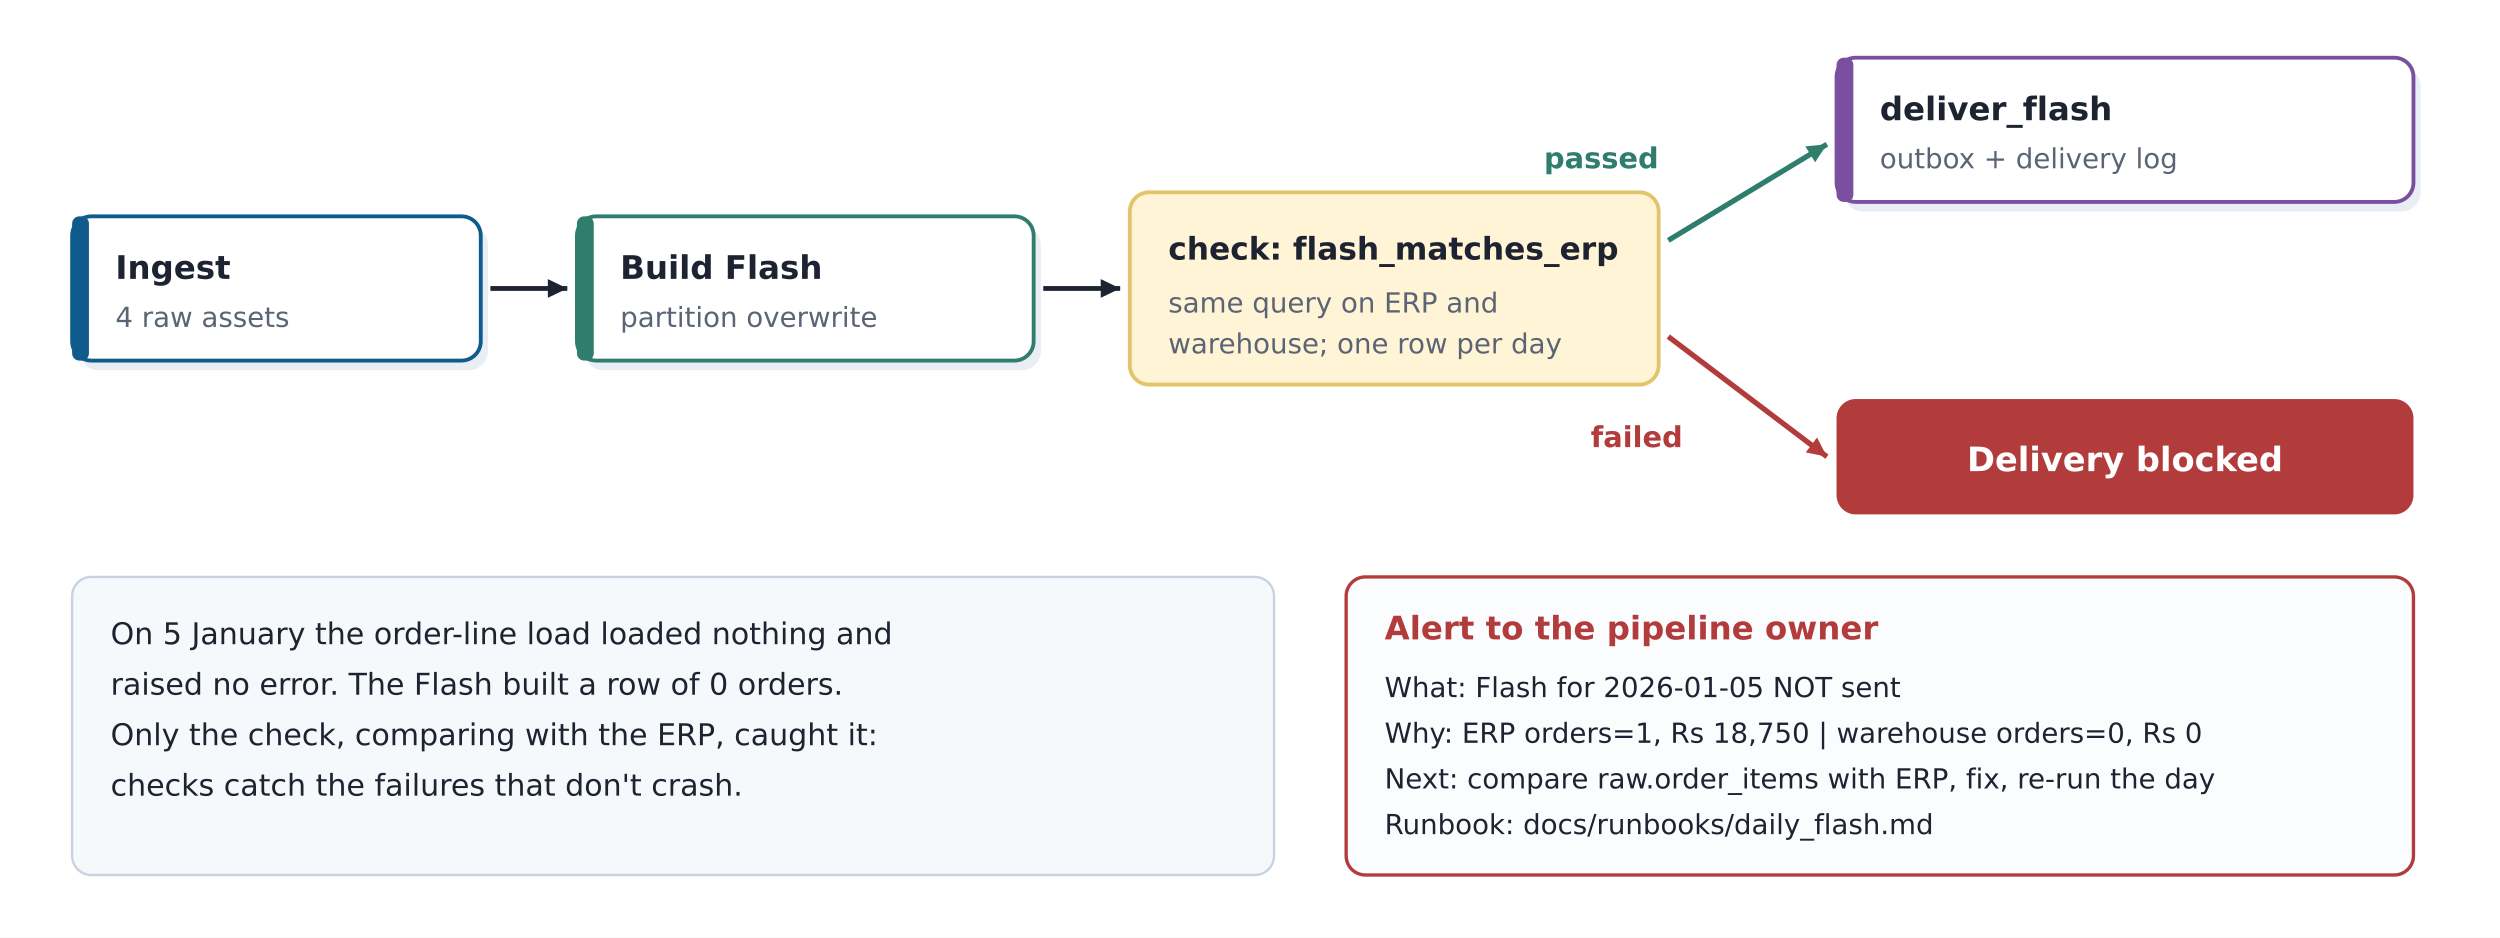
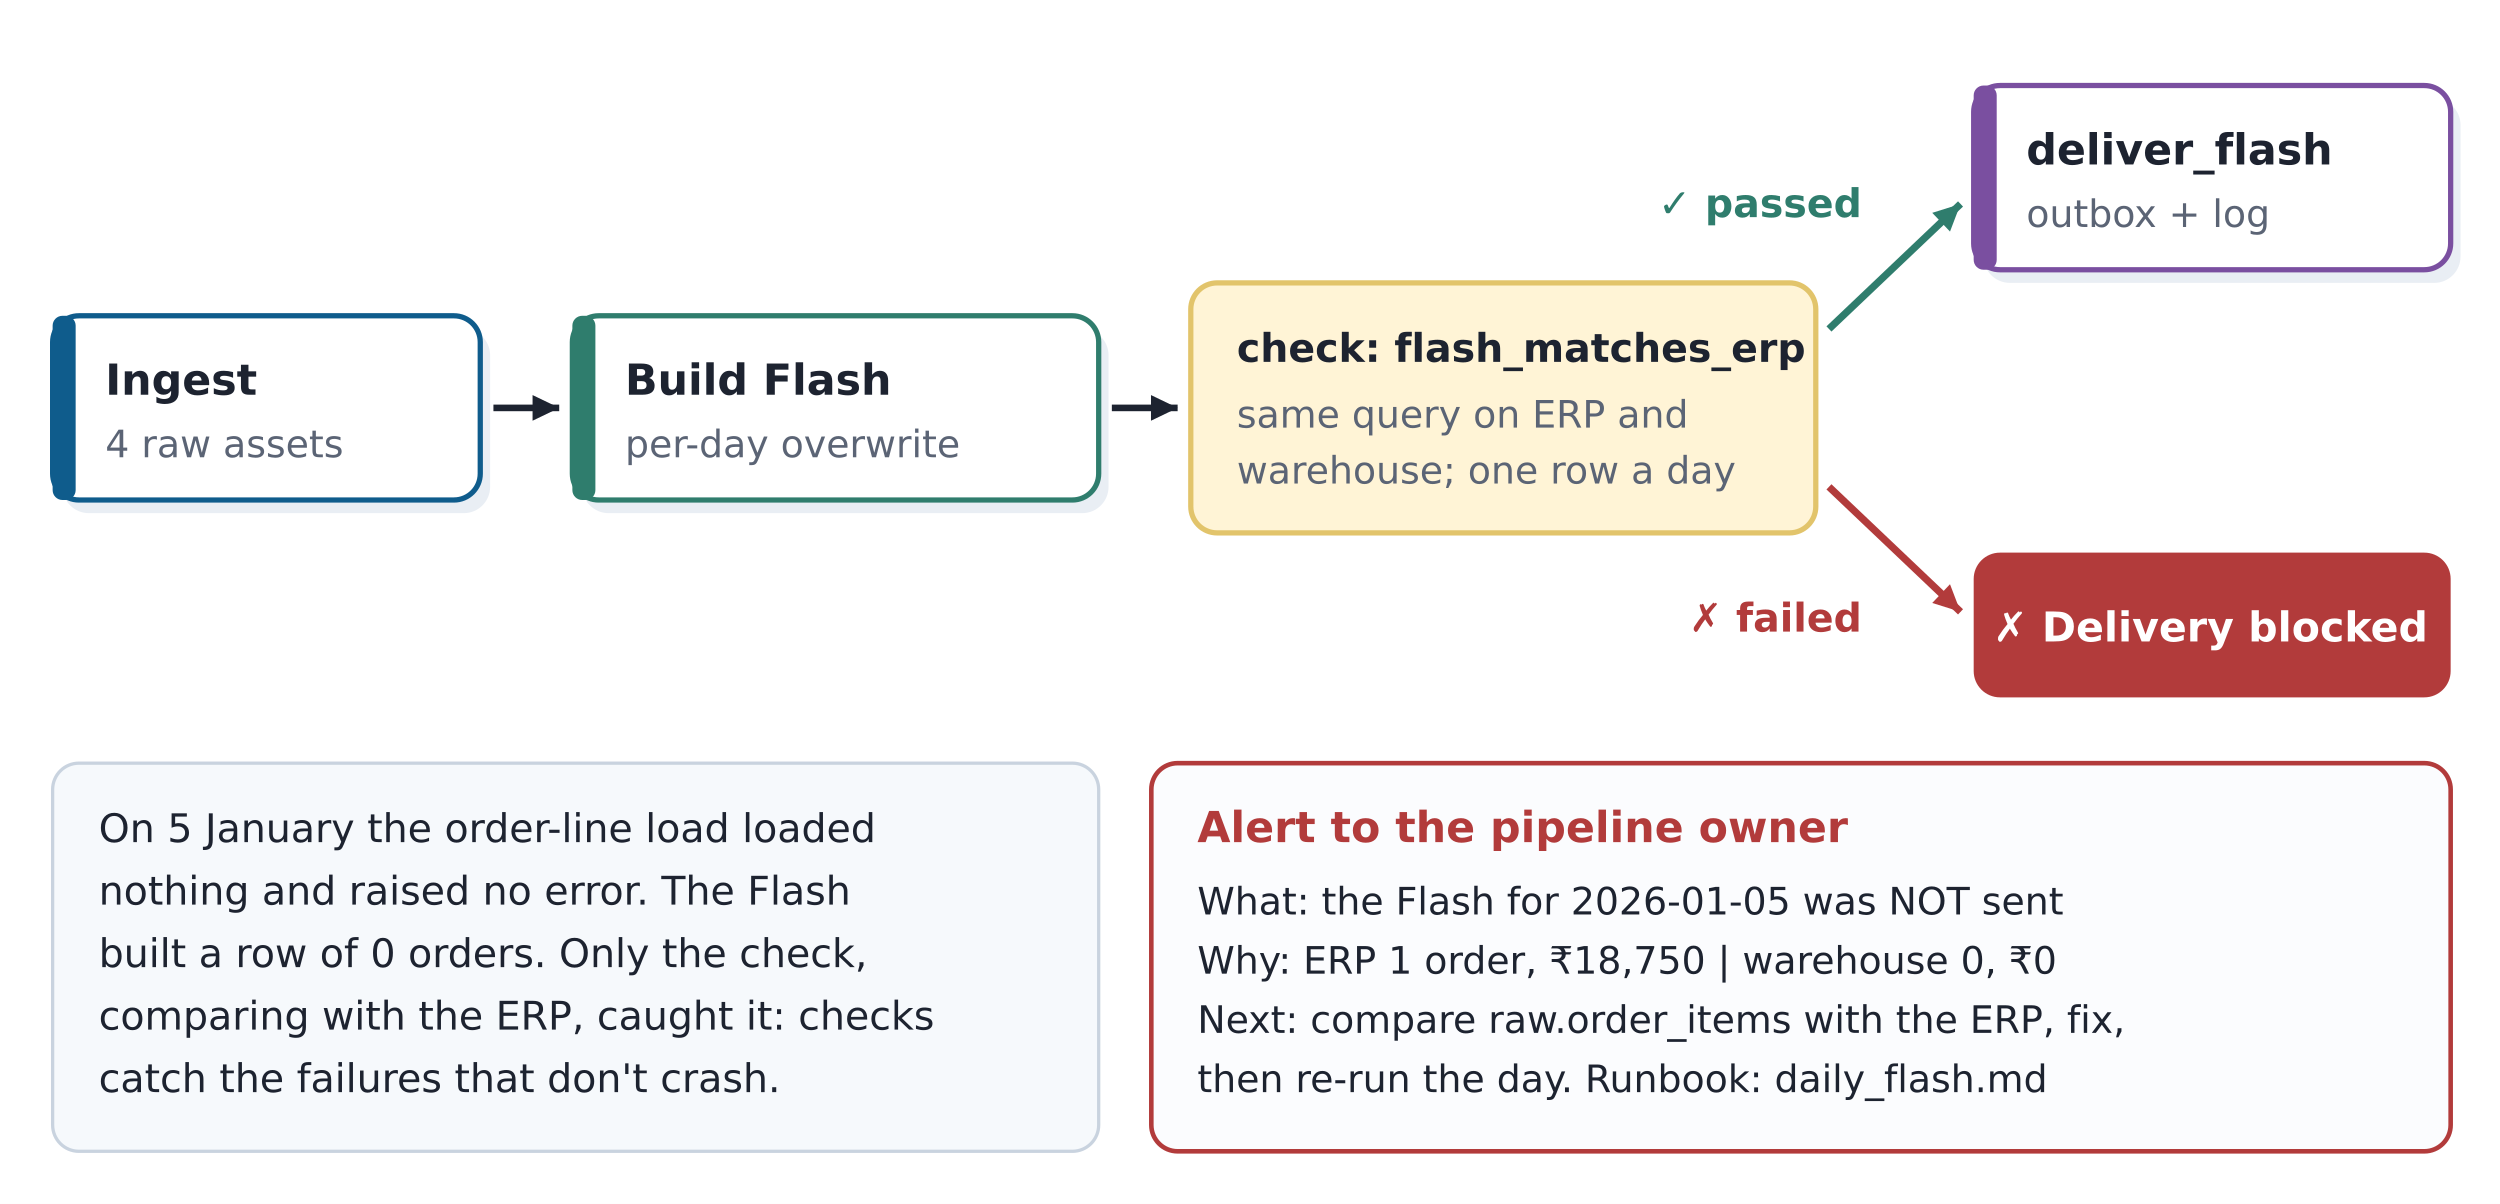
- <svg xmlns="http://www.w3.org/2000/svg" width="1040" height="390" viewBox="0 0 1040 390" font-family="DejaVu Sans, Arial, sans-serif">
-   <rect width="1040" height="390" fill="#ffffff" />
-   <rect x="33" y="94" width="170" height="60" rx="8" fill="#e9eef4" stroke="none" stroke-width="1" />
-   <rect x="30" y="90" width="170" height="60" rx="8" fill="#fff" stroke="#0f5c8c" stroke-width="1.6" />
-   <rect x="30" y="90" width="7" height="60" rx="3" fill="#0f5c8c" stroke="none" stroke-width="1" />
-   <text x="48" y="116" font-size="13.5" fill="#1d2330" font-weight="bold" text-anchor="start">Ingest</text>
-   <text x="48" y="136" font-size="11.5" fill="#5b6475" font-weight="normal" text-anchor="start">4 raw assets</text>
-   <path d="M204,120 L236,120" fill="none" stroke="#1d2330" stroke-width="2" stroke-linejoin="round" />
-   <path d="M236,120 L227.9,123.9 L227.9,116.1 Z" fill="#1d2330" />
-   <rect x="243" y="94" width="190" height="60" rx="8" fill="#e9eef4" stroke="none" stroke-width="1" />
-   <rect x="240" y="90" width="190" height="60" rx="8" fill="#fff" stroke="#2f7d6d" stroke-width="1.6" />
-   <rect x="240" y="90" width="7" height="60" rx="3" fill="#2f7d6d" stroke="none" stroke-width="1" />
-   <text x="258" y="116" font-size="13.5" fill="#1d2330" font-weight="bold" text-anchor="start">Build Flash</text>
-   <text x="258" y="136" font-size="11.5" fill="#5b6475" font-weight="normal" text-anchor="start">partition overwrite</text>
-   <path d="M434,120 L466,120" fill="none" stroke="#1d2330" stroke-width="2" stroke-linejoin="round" />
-   <path d="M466,120 L457.9,123.9 L457.9,116.1 Z" fill="#1d2330" />
-   <rect x="470" y="80" width="220" height="80" rx="8" fill="#fff4d6" stroke="#e2c46b" stroke-width="1.6" />
-   <text x="486" y="108" font-size="13" fill="#1d2330" font-weight="bold" text-anchor="start">check: flash_matches_erp</text>
-   <text x="486" y="130" font-size="11.5" fill="#5b6475" font-weight="normal" text-anchor="start">same query on ERP and</text>
-   <text x="486" y="147" font-size="11.5" fill="#5b6475" font-weight="normal" text-anchor="start">warehouse; one row per day</text>
-   <path d="M694,100 L760,60" fill="none" stroke="#2f7d6d" stroke-width="2.2" stroke-linejoin="round" />
-   <path d="M760,60 L755.1,67.5 L751.0,60.9 Z" fill="#2f7d6d" />
-   <text x="690" y="70" font-size="12" fill="#2f7d6d" font-weight="bold" text-anchor="end">passed</text>
-   <rect x="767" y="28" width="240" height="60" rx="8" fill="#e9eef4" stroke="none" stroke-width="1" />
-   <rect x="764" y="24" width="240" height="60" rx="8" fill="#fff" stroke="#7a4fa0" stroke-width="1.6" />
-   <rect x="764" y="24" width="7" height="60" rx="3" fill="#7a4fa0" stroke="none" stroke-width="1" />
-   <text x="782" y="50" font-size="13.5" fill="#1d2330" font-weight="bold" text-anchor="start">deliver_flash</text>
-   <text x="782" y="70" font-size="11.5" fill="#5b6475" font-weight="normal" text-anchor="start">outbox + delivery log</text>
-   <path d="M694,140 L760,190" fill="none" stroke="#b23b3b" stroke-width="2.2" stroke-linejoin="round" />
-   <path d="M760,190 L751.2,188.2 L755.9,182.0 Z" fill="#b23b3b" />
-   <text x="700" y="186" font-size="12" fill="#b23b3b" font-weight="bold" text-anchor="end">failed</text>
-   <rect x="764" y="166" width="240" height="48" rx="8" fill="#b23b3b" stroke="none" stroke-width="1" />
-   <text x="884" y="196" font-size="14" fill="#ffffff" font-weight="bold" text-anchor="middle">Delivery blocked</text>
-   <rect x="560" y="240" width="444" height="124" rx="8" fill="#fbfcfe" stroke="#b23b3b" stroke-width="1.4" />
-   <text x="576" y="266" font-size="13.5" fill="#b23b3b" font-weight="bold" text-anchor="start">Alert to the pipeline owner</text>
-   <text x="576" y="290" font-size="11.5" fill="#1d2330" font-weight="normal" text-anchor="start">What: Flash for 2026-01-05 NOT sent</text>
-   <text x="576" y="309" font-size="11.5" fill="#1d2330" font-weight="normal" text-anchor="start">Why: ERP orders=1, Rs 18,750 | warehouse orders=0, Rs 0</text>
-   <text x="576" y="328" font-size="11.5" fill="#1d2330" font-weight="normal" text-anchor="start">Next: compare raw.order_items with ERP, fix, re-run the day</text>
-   <text x="576" y="347" font-size="11.5" fill="#1d2330" font-weight="normal" text-anchor="start">Runbook: docs/runbooks/daily_flash.md</text>
-   <rect x="30" y="240" width="500" height="124" rx="8" fill="#f6f9fc" stroke="#c9d3df" stroke-width="1" />
-   <text x="46" y="268" font-size="12.5" fill="#1d2330" font-weight="normal" text-anchor="start">On 5 January the order-line load loaded nothing and</text>
-   <text x="46" y="289" font-size="12.5" fill="#1d2330" font-weight="normal" text-anchor="start">raised no error. The Flash built a row of 0 orders.</text>
-   <text x="46" y="310" font-size="12.5" fill="#1d2330" font-weight="normal" text-anchor="start">Only the check, comparing with the ERP, caught it:</text>
-   <text x="46" y="331" font-size="12.5" fill="#1d2330" font-weight="normal" text-anchor="start">checks catch the failures that don't crash.</text>
+ <svg xmlns="http://www.w3.org/2000/svg" width="760" height="366" viewBox="0 0 760 366" font-family="DejaVu Sans, Arial, sans-serif">
+   <rect width="760" height="366" fill="#ffffff" />
+   <rect x="19" y="100" width="130" height="56" rx="8" fill="#e9eef4" stroke="none" stroke-width="1" />
+   <rect x="16" y="96" width="130" height="56" rx="8" fill="#fff" stroke="#0f5c8c" stroke-width="1.6" />
+   <rect x="16" y="96" width="7" height="56" rx="3" fill="#0f5c8c" stroke="none" stroke-width="1" />
+   <text x="32" y="120" font-size="13" fill="#1d2330" font-weight="bold" text-anchor="start">Ingest</text>
+   <text x="32" y="139" font-size="11.5" fill="#5b6475" font-weight="normal" text-anchor="start">4 raw assets</text>
+   <path d="M150,124 L170,124" fill="none" stroke="#1d2330" stroke-width="2" stroke-linejoin="round" />
+   <path d="M170,124 L161.9,127.9 L161.9,120.1 Z" fill="#1d2330" />
+   <rect x="177" y="100" width="160" height="56" rx="8" fill="#e9eef4" stroke="none" stroke-width="1" />
+   <rect x="174" y="96" width="160" height="56" rx="8" fill="#fff" stroke="#2f7d6d" stroke-width="1.6" />
+   <rect x="174" y="96" width="7" height="56" rx="3" fill="#2f7d6d" stroke="none" stroke-width="1" />
+   <text x="190" y="120" font-size="13" fill="#1d2330" font-weight="bold" text-anchor="start">Build Flash</text>
+   <text x="190" y="139" font-size="11.5" fill="#5b6475" font-weight="normal" text-anchor="start">per-day overwrite</text>
+   <path d="M338,124 L358,124" fill="none" stroke="#1d2330" stroke-width="2" stroke-linejoin="round" />
+   <path d="M358,124 L349.9,127.9 L349.9,120.1 Z" fill="#1d2330" />
+   <rect x="362" y="86" width="190" height="76" rx="8" fill="#fff4d6" stroke="#e2c46b" stroke-width="1.6" />
+   <text x="376" y="110" font-size="12" fill="#1d2330" font-weight="bold" text-anchor="start">check: flash_matches_erp</text>
+   <text x="376" y="130" font-size="11.5" fill="#5b6475" font-weight="normal" text-anchor="start">same query on ERP and</text>
+   <text x="376" y="147" font-size="11.5" fill="#5b6475" font-weight="normal" text-anchor="start">warehouse; one row a day</text>
+   <path d="M556,100 L596,62" fill="none" stroke="#2f7d6d" stroke-width="2.2" stroke-linejoin="round" />
+   <path d="M596,62 L592.8,70.4 L587.4,64.7 Z" fill="#2f7d6d" />
+   <text x="566" y="66" font-size="12" fill="#2f7d6d" font-weight="bold" text-anchor="end">✓ passed</text>
+   <rect x="603" y="30" width="145" height="56" rx="8" fill="#e9eef4" stroke="none" stroke-width="1" />
+   <rect x="600" y="26" width="145" height="56" rx="8" fill="#fff" stroke="#7a4fa0" stroke-width="1.6" />
+   <rect x="600" y="26" width="7" height="56" rx="3" fill="#7a4fa0" stroke="none" stroke-width="1" />
+   <text x="616" y="50" font-size="13" fill="#1d2330" font-weight="bold" text-anchor="start">deliver_flash</text>
+   <text x="616" y="69" font-size="11.5" fill="#5b6475" font-weight="normal" text-anchor="start">outbox + log</text>
+   <path d="M556,148 L596,186" fill="none" stroke="#b23b3b" stroke-width="2.2" stroke-linejoin="round" />
+   <path d="M596,186 L587.4,183.3 L592.8,177.6 Z" fill="#b23b3b" />
+   <text x="566" y="192" font-size="12" fill="#b23b3b" font-weight="bold" text-anchor="end">✗ failed</text>
+   <rect x="600" y="168" width="145" height="44" rx="8" fill="#b23b3b" stroke="none" stroke-width="1" />
+   <text x="672" y="195" font-size="12.5" fill="#ffffff" font-weight="bold" text-anchor="middle">✗ Delivery blocked</text>
+   <rect x="350" y="232" width="395" height="118" rx="8" fill="#fbfcfe" stroke="#b23b3b" stroke-width="1.4" />
+   <text x="364" y="256" font-size="13" fill="#b23b3b" font-weight="bold" text-anchor="start">Alert to the pipeline owner</text>
+   <text x="364" y="278" font-size="11.5" fill="#1d2330" font-weight="normal" text-anchor="start">What: the Flash for 2026-01-05 was NOT sent</text>
+   <text x="364" y="296" font-size="11.5" fill="#1d2330" font-weight="normal" text-anchor="start">Why: ERP 1 order, ₹18,750 | warehouse 0, ₹0</text>
+   <text x="364" y="314" font-size="11.5" fill="#1d2330" font-weight="normal" text-anchor="start">Next: compare raw.order_items with the ERP, fix,</text>
+   <text x="364" y="332" font-size="11.5" fill="#1d2330" font-weight="normal" text-anchor="start">then re-run the day. Runbook: daily_flash.md</text>
+   <rect x="16" y="232" width="318" height="118" rx="8" fill="#f6f9fc" stroke="#c9d3df" stroke-width="1" />
+   <text x="30" y="256" font-size="12" fill="#1d2330" font-weight="normal" text-anchor="start">On 5 January the order-line load loaded</text>
+   <text x="30" y="275" font-size="12" fill="#1d2330" font-weight="normal" text-anchor="start">nothing and raised no error. The Flash</text>
+   <text x="30" y="294" font-size="12" fill="#1d2330" font-weight="normal" text-anchor="start">built a row of 0 orders. Only the check,</text>
+   <text x="30" y="313" font-size="12" fill="#1d2330" font-weight="normal" text-anchor="start">comparing with the ERP, caught it: checks</text>
+   <text x="30" y="332" font-size="12" fill="#1d2330" font-weight="normal" text-anchor="start">catch the failures that don't crash.</text>
</svg>
